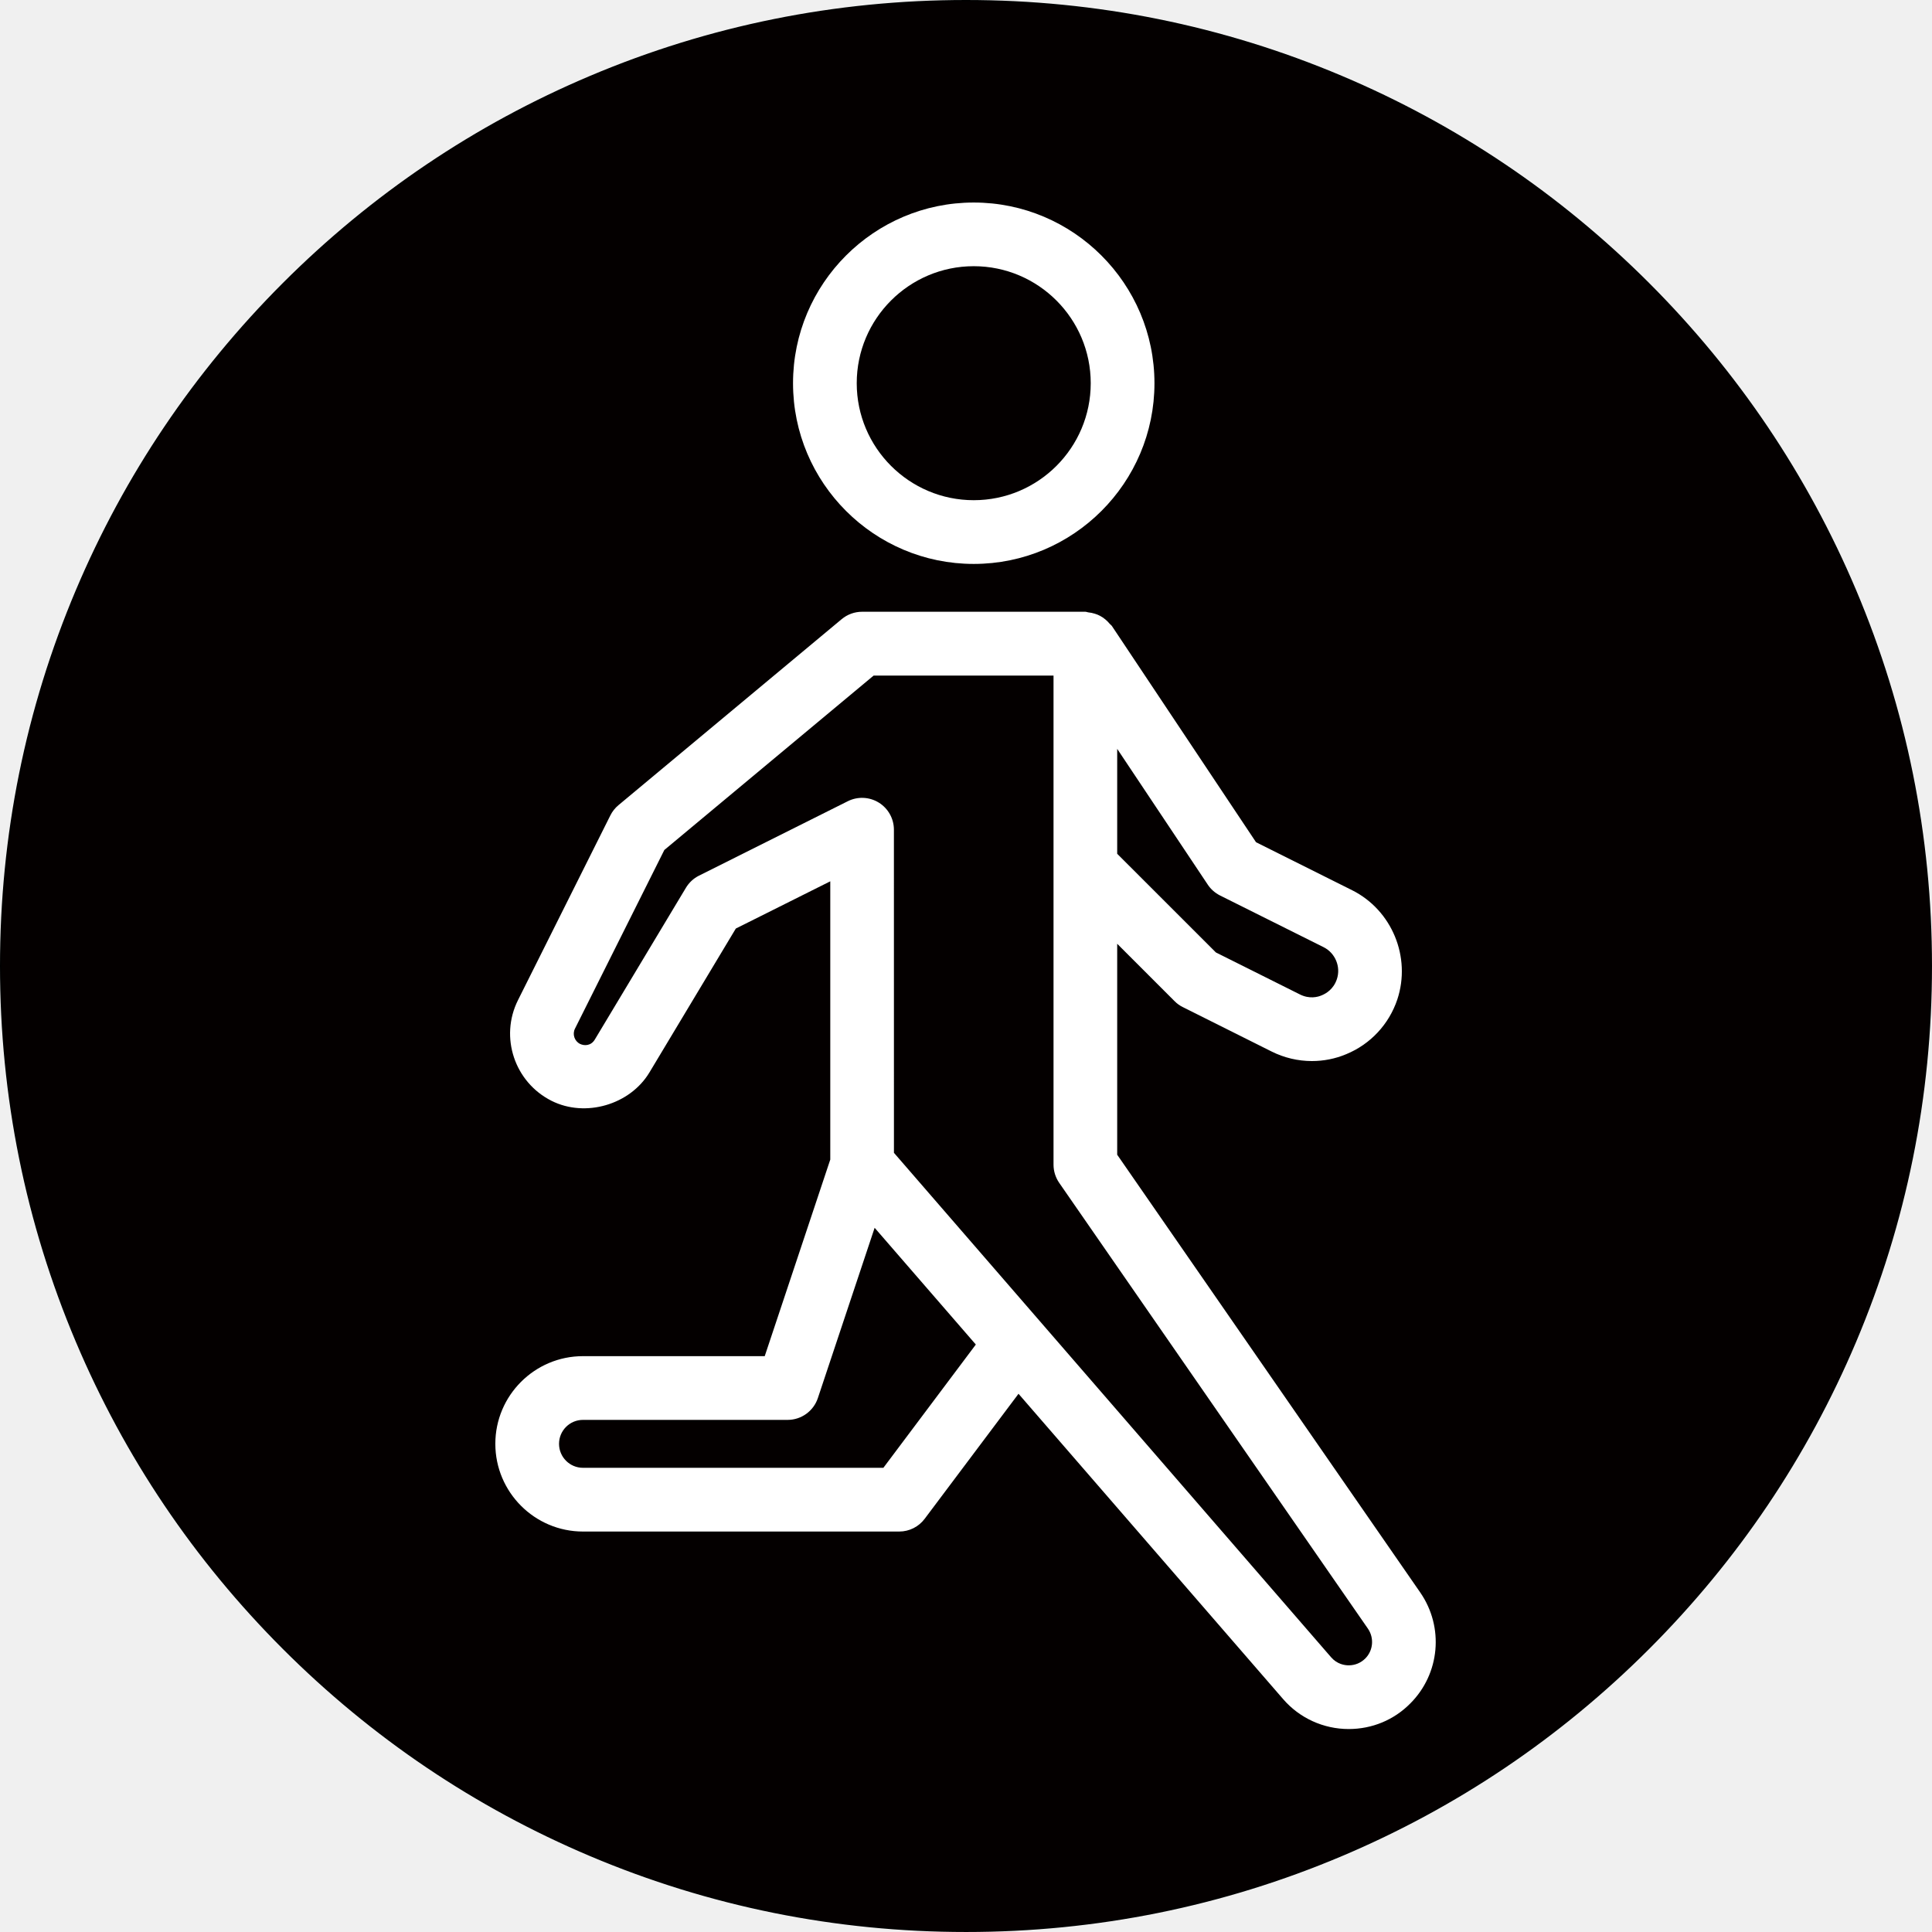
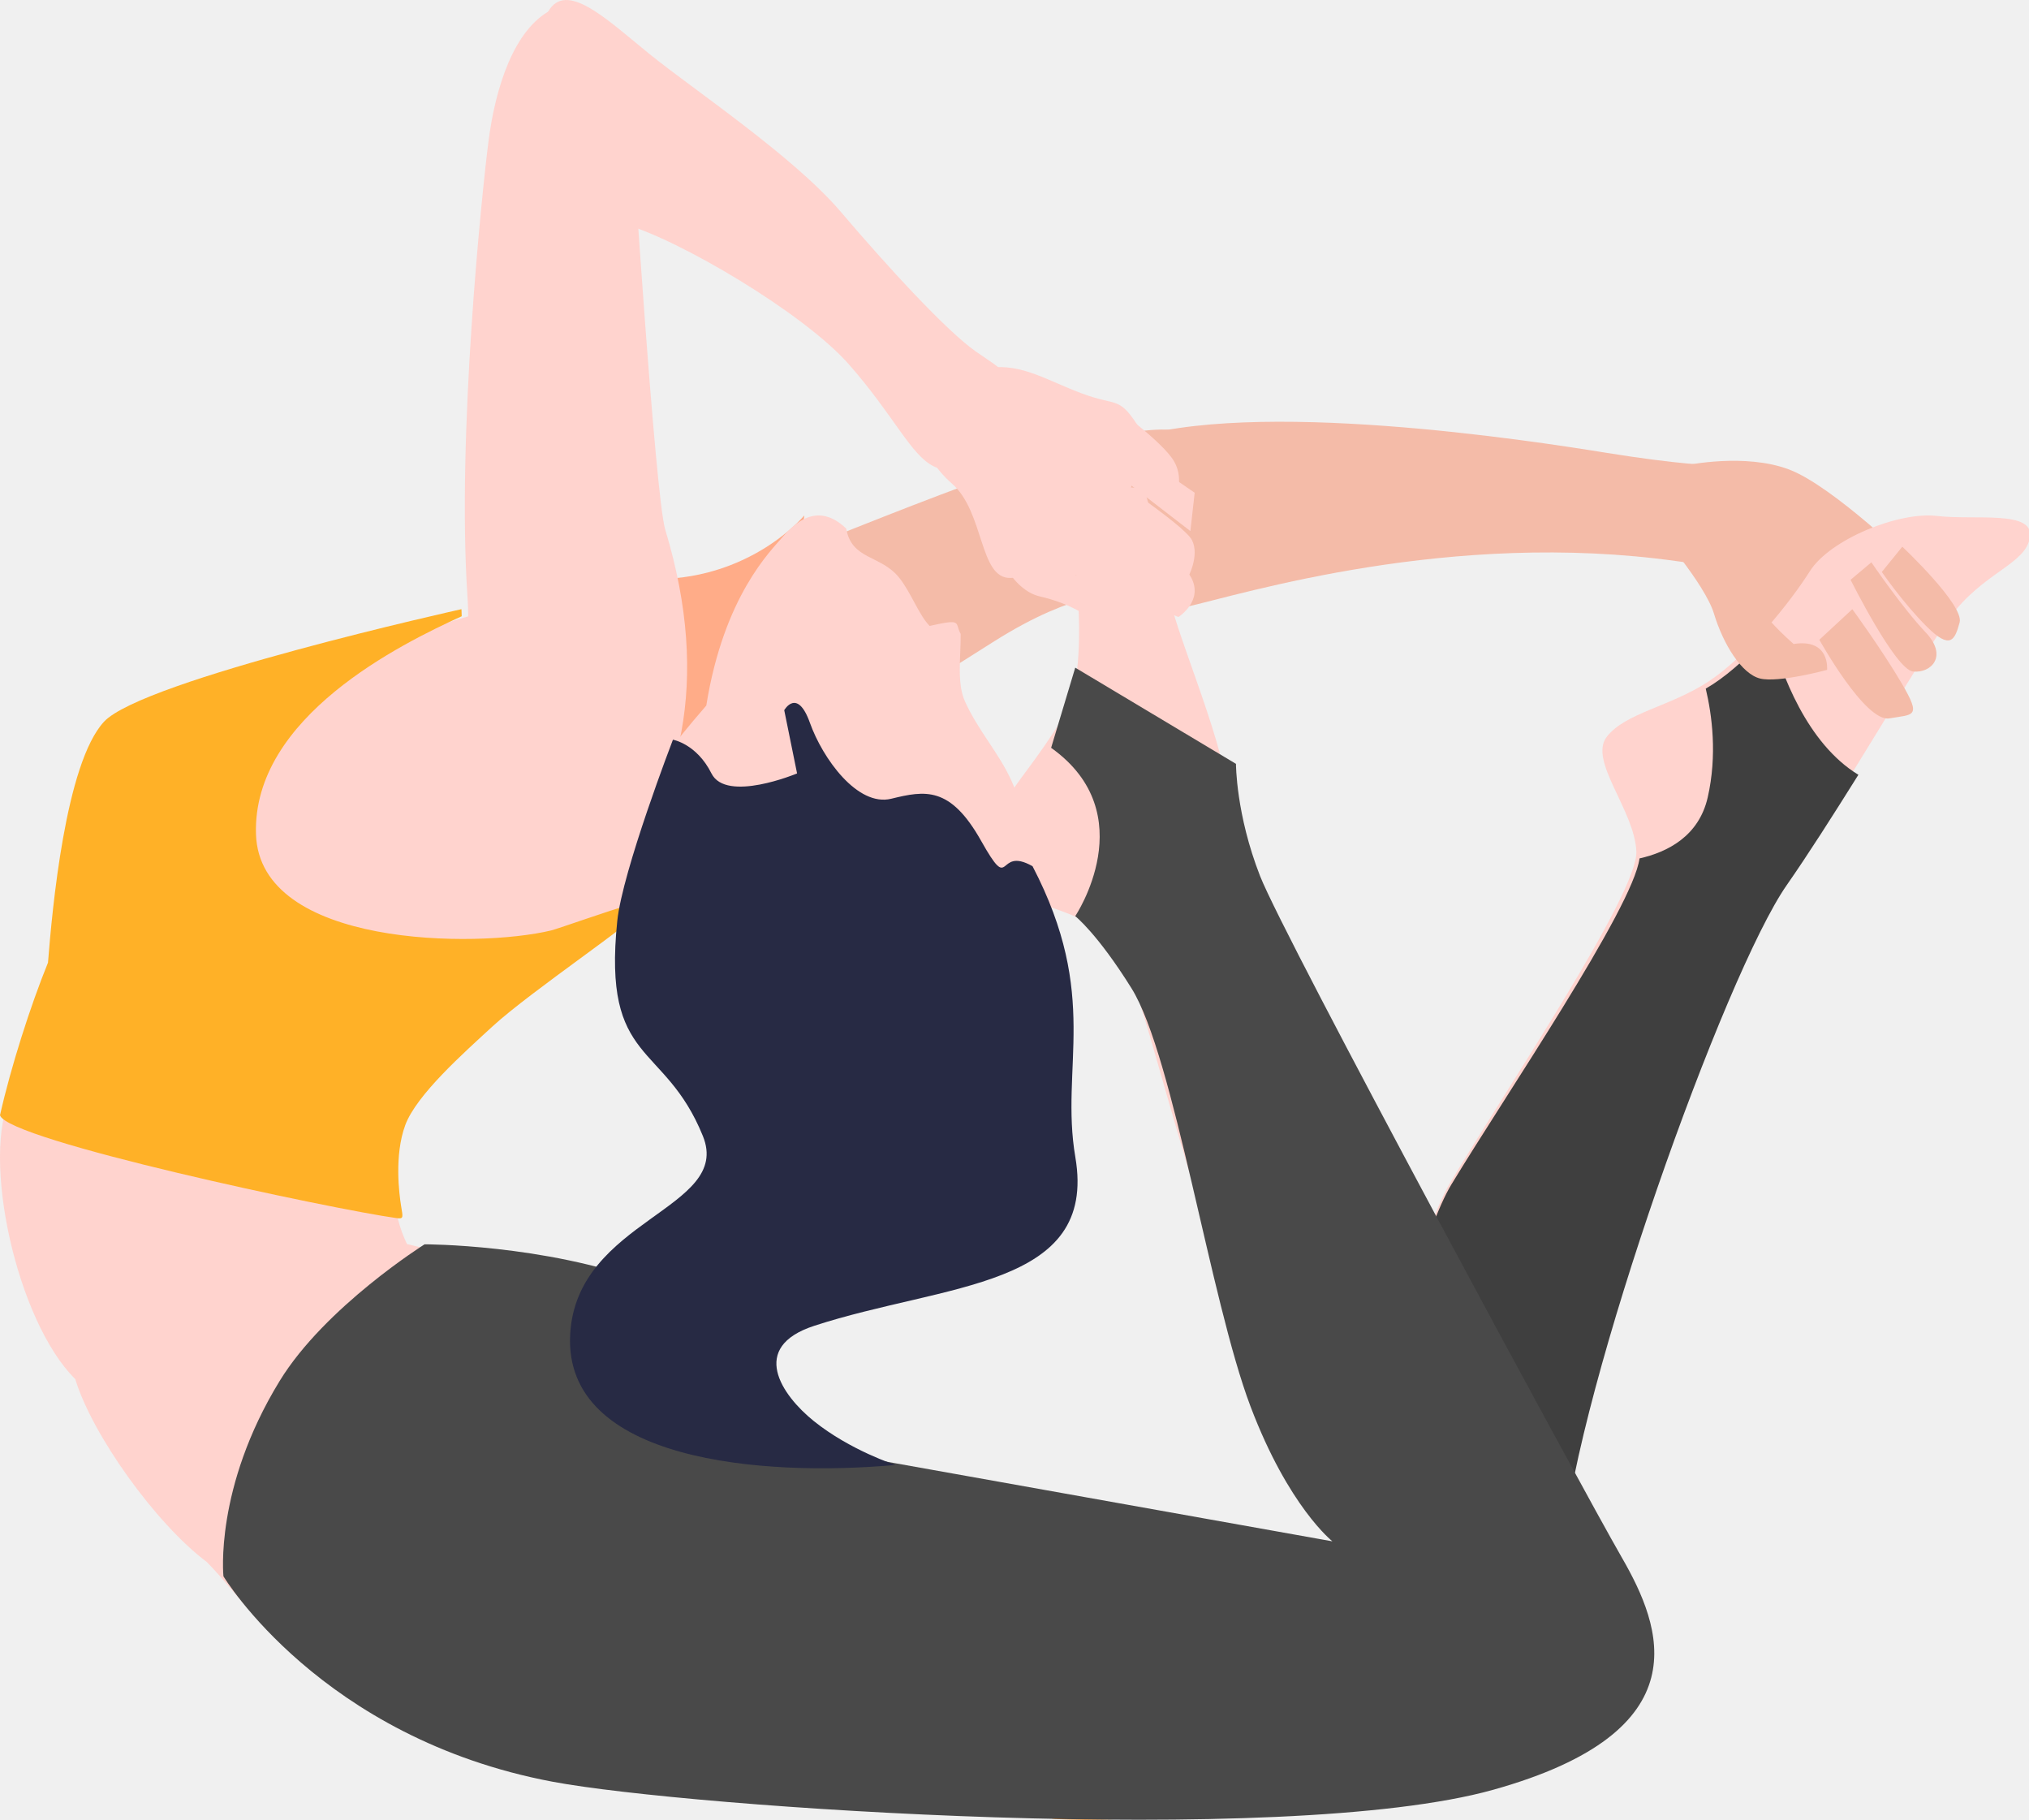
- <svg xmlns="http://www.w3.org/2000/svg" t="1763447835434" class="icon" viewBox="0 0 1024 1024" version="1.1" p-id="2270" id="mx_n_1763447835435" width="200" height="200">
-   <path d="M511.997 511.997m-511.636 0a511.636 511.636 0 1 0 1023.272 0 511.636 511.636 0 1 0-1023.272 0Z" fill="#040000" p-id="2271" />
-   <path d="M511.998 1023.994c-69.119 0-136.17-13.537-199.293-40.235-60.969-25.788-115.723-62.704-162.745-109.725C102.939 827.013 66.023 772.259 40.235 711.29 13.537 648.169 0 581.116 0 511.997s13.537-136.171 40.235-199.293c25.788-60.968 62.704-115.723 109.725-162.744C196.981 102.94 251.736 66.023 312.705 40.236 375.827 13.537 442.879 0 511.998 0 581.117 0 648.168 13.537 711.29 40.235c60.968 25.788 115.723 62.704 162.743 109.725 47.021 47.021 83.938 101.776 109.725 162.744 26.698 63.122 40.235 130.174 40.235 199.293s-13.537 136.171-40.235 199.293c-25.788 60.969-62.705 115.723-109.725 162.744-47.02 47.022-101.775 83.938-162.743 109.725-63.122 26.699-130.174 40.236-199.293 40.236zM511.998 0.722C230.079 0.722 0.722 230.079 0.722 511.997s229.357 511.275 511.275 511.275 511.275-229.357 511.275-511.275S793.915 0.722 511.998 0.722z" p-id="2272" />
-   <path d="M516.098 298.893c52.828 0 95.79-42.966 95.79-95.773-0.015-52.808-42.997-95.775-95.79-95.775-52.807 0-95.774 42.967-95.774 95.775 0 52.807 42.966 95.773 95.774 95.773z m0-157.801c34.217 0 62.013 27.827 62.013 62.013 0 34.201-27.78 62.009-62.013 62.009-34.201 0-62.013-27.828-62.013-62.009 0-34.186 27.812-62.013 62.013-62.013z m0 0M752.753 844.04L592.135 612.022V500.218l30.39 30.393a15.863 15.863 0 0 0 4.382 3.168l47.042 23.53c6.709 3.355 14.024 5.072 21.373 5.072 6.22 0 12.408-1.195 18.237-3.657 12.847-5.292 22.658-15.874 27.056-29.008 7.4-22.418-2.832-47.279-23.934-57.865l-50.956-25.45-76.407-114.621c-0.336-0.49-0.827-0.741-1.181-1.18-0.706-0.876-1.466-1.617-2.341-2.342-0.876-0.71-1.752-1.315-2.731-1.837-0.891-0.49-1.802-0.844-2.798-1.146a17.178 17.178 0 0 0-3.456-0.71c-0.54-0.049-1.01-0.32-1.551-0.32H456.917a16.865 16.865 0 0 0-10.802 3.912l-118.347 98.622a16.77 16.77 0 0 0-4.278 5.429l-48.934 97.865c-9.826 19.587-1.836 43.537 17.8 53.398 17.937 9 41.617 2.071 51.897-15.12l45.749-76.207 50.06-25.029v147.489l-34.741 104.186H308.991c-25.602 0-46.454 20.817-46.454 46.454s20.833 46.504 46.454 46.504h167.648c5.309 0 10.331-2.542 13.484-6.79l49.71-66.23 140.221 161.799c8.731 10.118 21.424 15.896 34.791 15.896 12.337 0 23.934-4.768 32.595-13.518 15.779-15.744 18.022-40.488 5.313-58.864zM646.628 474.616l54.965 27.437c6.138 3.102 9.189 10.402 6.964 16.961-1.757 5.258-5.699 7.566-7.906 8.475-2.156 0.996-6.643 2.091-11.597-0.384l-44.601-22.285-52.318-52.302v-55.609l48.021 71.99c1.6 2.43 3.891 4.402 6.472 5.717z m-178.419 303.352H308.991c-7.01 0-12.692-5.698-12.692-12.711 0-7.01 5.683-12.689 12.692-12.689h108.482c7.268 0 13.723-4.688 16.014-11.567l30.089-90.245 53.633 61.877-49 65.335z m255.397 101.082c-2.341 2.328-5.424 3.608-8.761 3.608-2.11 0-6.088-0.556-9.326-4.263L473.807 611.011l-0.016-171.255c0-5.864-3.05-11.292-8.008-14.359-4.973-3.067-11.192-3.356-16.416-0.741L370.483 464.115c-2.886 1.432-5.278 3.673-6.93 6.42L315.28 550.955c-2.022 3.387-5.527 3.456-7.838 2.34-2.967-1.465-4.18-5.138-2.697-8.089l47.364-94.694 110.929-92.437H558.39v259.24c0 3.421 1.061 6.776 3.002 9.607l163.652 236.319c3.385 4.955 2.78 11.598-1.437 15.81z m0 0" fill="#FFFFFF" p-id="2273" />
+ <svg xmlns="http://www.w3.org/2000/svg" t="1763448209017" class="icon" viewBox="0 0 1142 1024" version="1.1" p-id="8371" width="223.047" height="200">
+   <path d="M614.423 315.827s19.434 33.414 52.58 25.859c33.137-7.564 149.407-43.861 277.205-25.859 127.793 18.006 19.113-54.057 19.113-54.057s-18.072-0.308-59.744-7.049c-41.668-6.746-198.814-31.023-270.037-7.054C562.322 271.641 597.7 285.27 597.7 285.27l16.722 30.553z" fill="#F4BBA8" p-id="8372" />
+   <path d="M949.288 261.788s32.961-6.975 57.718 2.417C1031.758 273.597 1076.739 317.453 1076.739 317.453L1031.054 377.957l-40.885-21.785-28.852-53.244L949.288 261.788zM272.481 385.204s305.649-135.783 372.178-142.921c66.52-7.142 37.378 55.476 13.949 71.988-37.804 26.664-49.363 15.153-99.838 47.113-49.574 31.388-143.747 91.096-171.773 97.667-28.026 6.57-97.816-2.382-97.816-2.382L272.481 385.204z" fill="#F4BBA8" p-id="8373" />
+   <path d="M747.125 942.889s38.512-226.089 69.078-277.28c30.571-51.187 105.841-163.084 104.808-186.447-1.028-23.354-27.059-51.042-16.67-64.538 10.389-13.488 35.554-16.916 57.168-31.072 21.609-14.16 45.816-44.208 57.168-62.148 11.356-17.944 50.049-33.607 71.46-31.072 21.412 2.527 54.755-3.481 52.404 11.95-2.342 15.426-26.422 19.597-45.254 45.412-16.876 23.13-64.516 105.599-94.393 148.985-34.456 50.013-116.468 281.974-124.761 374.498-8.289 92.529-131.01 71.711-131.01 71.711" fill="#FFD3CE" p-id="8374" />
+   <path d="M446.1 444.368c8.557-35.919-17.821-36.477-17.821-36.477s-23.93-16.683-27.617 22.141c-3.639 38.292 36.279 52.782 45.438 14.336m384.325 447.998c-4.795-47.904-126.519-280.721-126.519-280.721s23.381 187.73 67.773 271.659c0 0-135.757 79.714-415.696-4.527 0 0 195.109 143.096 239.48 144.889 160.183 6.482 239.752-83.397 234.962-131.301" fill="#FC8D1F" p-id="8375" />
+   <path d="M452.67 290.06s-33.388 40.709-95.43 35.374C302.041 324.735 285.666 313.638 285.666 313.638l7.164 120.265s60.319-31.203 102.585-4.716c42.256 26.497 47.715-44.805 47.715-44.805L452.67 290.06z" fill="#FFAC88" p-id="8376" />
+   <path d="M440.483 302.172c-6.46 7.621-33.08 33.058-42.955 94.858-21.117 24.317-27.797 34.987-28.637 37.945-9.915 35.172-23.675 91.879 40.459 120.573 54.76 24.497 139.374 10.46 160.003-51.798 19.799-59.748-11.523-76.356-26.246-109.093-4.65-10.319-2.281-24.875-2.391-37.941-3.564-6.197 1.569-8.79-17.478-4.5-6.087-6.131-10.548-19.03-17.303-27.327-10.354-12.714-26.571-9.761-29.652-27.459-9.172-8.741-21.17-12.481-35.8 4.746" fill="#FFD3CE" p-id="8377" />
+   <path d="M253.671 497.936s56.549 39.571 92.349-4.746c35.796-44.331 54.773-108.267 28.417-195.096-5.757-18.964-18.946-226.014-18.946-226.014S332.089-5.551 310.497 5.467c-21.588 11.013-31.766 44.691-35.515 73.746-3.749 29.063-17.966 165.919-11.844 256.949 3.802 56.509-20.594 83.59-16.577 109.436 4.026 25.851 7.106 52.343 7.106 52.343" fill="#FFD3CE" p-id="8378" />
+   <path d="M306.102 30.518s15.206 87.348 45.311 95.623c30.105 8.28 100.901 49.899 126.378 78.892 25.481 28.988 34.658 50.84 47.689 57.37 13.04 6.535 37.813-12.921 40.542-33.467 2.725-20.546-0.026-19.443-16.696-31.076-16.665-11.633-49.917-47.917-76.303-78.888-26.387-30.971-83.252-68.977-107.305-88.455-24.049-19.474-47.038-41.927-57.23-23.899-10.192 18.019-2.386 23.899-2.386 23.899" fill="#FFD3CE" p-id="8379" />
+   <path d="M509.803 228.646s7.537 27.389 25.965 43.461c18.432 16.063 15.259 53.74 33.049 53.103 17.79-0.633 49.57-2.417 49.57-2.417s31.388-69.272 21.245-84.491c-10.152-15.215-11.308-9.686-30.689-16.898-19.381-7.199-33.621-16.854-51.93-14.477-18.313 2.373-47.209 21.719-47.209 21.719" fill="#FFD3CE" p-id="8380" />
+   <path d="M558.147 303.245s9.19 28.276 27.143 32.381c17.953 4.105 27.143 11.567 27.143 11.567s14.499-7.076 2.47-16.195c-12.033-9.115-24.677-20.814-24.677-20.814L558.147 303.245zM593.705 293.049s14.547 22.774 31.186 34.456c16.643 11.682 38.385 19.689 38.385 19.689s14.195-8.979 7.199-22.15c-7.001-13.171-52.778-36.917-52.778-36.917L588.911 285.665l4.795 7.383z" fill="#FFD3CE" p-id="8381" />
+   <path d="M606.49 268.424s1.261 19.205 9.537 23.671C624.307 296.551 668.501 325.219 668.501 325.219s6.891-12.499 2.382-21.293C666.37 295.127 618.418 263.691 618.418 263.691L606.49 268.424zM624.069 246.112l2.417 19.179 43.509 33.559 2.417-21.579-31.423-21.574z" fill="#FFD3CE" p-id="8382" />
+   <path d="M996.313 355.983c-10.196 11.352-21.64 22.207-32.443 29.186-1.261 0.817-2.536 1.587-3.815 2.329 3.551 14.925 6.535 37.391 1.116 61.198-4.988 21.917-22.699 30.825-38.385 34.35-3.692 27.907-75.912 133.977-105.819 183.366C786.064 717.459 747.125 942.893 747.125 942.893s124.075 20.761 132.461-71.504c8.377-92.261 91.294-323.544 126.123-373.417 11.69-16.727 26.053-39.286 40.266-61.989-29.01-17.667-43.461-57.014-49.662-79.999" fill="#3F3F3F" p-id="8383" />
+   <path d="M626.522 228.532s28.127 20.229 34.337 31.159c6.219 10.939 0 21.579 0 21.579L624.069 257.296l2.452-28.764zM603.339 303.429s11.69 73.543-4.786 99.983c-16.476 26.435-24.51 33.577-35.906 52.369-11.396 18.801-18.441 39.602 21.544 52.373 39.984 12.767 45.882 19.346 59.845 64.27 13.958 44.933 74.998 280.897 119.681 304.713C808.403 900.944 909.735 900.944 909.735 900.944s-7.12-51.429-23.943-69.039c-16.815-17.606-89.426-157.511-114.89-204.721-25.468-47.218-73.025-138.042-78.993-178.545-5.964-40.503-30.764-92.389-35.906-121.403-5.142-29.019-11.967-52.373-11.967-52.373L610.52 272.481l-7.181 30.949z" fill="#FFD3CE" p-id="8384" />
+   <path d="M931.709 296.775s27.833 31.502 32.997 48.594c5.173 17.087 15.523 33.884 25.934 36.446 10.407 2.562 37.708-4.861 37.708-4.861s1.89-17.821-18.854-14.573c-11.941-10.578-16.503-17.012-16.503-17.012s6.988-16.248 0-43.733C987.822 281.288 938.785 272.481 938.785 272.481L931.709 296.775z" fill="#F4BBA8" p-id="8385" />
+   <path d="M1024.001 360.004s25.829 46.585 39.417 44.234c13.589-2.347 18.283-0.396 6.957-19.663-11.321-19.263-27.819-41.777-27.819-41.777L1024.001 360.004zM1041.58 326.256s25.196 50.514 35.132 51.613c9.937 1.103 20.062-8.407 7.032-22.119-13.04-13.712-30.456-39.321-30.456-39.321L1041.58 326.256zM1070.687 307.639s34.974 32.909 32.271 42.652c-2.698 9.73-5.072 15.654-18.436 2.373-13.374-13.299-25.363-30.808-25.363-30.808L1070.687 307.639z" fill="#F4BBA8" p-id="8386" />
+   <path d="M377.958 325.219s-122.735 11.813-184.803 50.431c-31.384 5.252-37.273-2.382-98.269 19.087-52.65 18.529-59.911 124.053-59.911 124.053S23.307 582.37 6.215 616.597c-17.096 34.223 3.076 126.774 36.139 159.436 9.484 31.261 45.161 81.27 74.106 102.98 20.335 20.919 41.219 52.426 51.363 47.851 71.038-32.012 118.797-210.074 118.797-210.074s-33.181-11.304-57.515-16.696c-8.425-16.929-11.356-45.72-9.59-71.57 19.351-21.289 37.972-48.594 45.535-85.884 45.808-16.428 103.055-35.783 103.055-35.783L377.958 325.219z" fill="#FFD3CE" p-id="8387" />
+   <path d="M259.706 342.798s0.11 0.901 0.158 3.982c-34.025 15.487-117.857 56.628-115.787 122.616 1.991 63.615 124.234 64.27 166.16 54.175 3.459-0.835 37.554-12.855 40.244-13.132 6.408-0.677 5.028 5.722 5.028 5.722 6.557-0.879-56.79 41.632-78.255 61.374-16.318 15.017-42.929 38.604-49.187 55.661-6.258 17.052-3.358 38.824-2.347 45.223 1.002 6.39 1.674 7.607-2.351 7.058C187.797 680.608 4.013 641.683 0.001 627.563c6.043-26.91 17.109-61.576 27.011-85.862 2.329-29.507 9.774-112.051 31.515-135.572C80.273 382.607 259.706 342.798 259.706 342.798" fill="#FFB127" p-id="8388" />
+   <path d="M125.759 886.999s-5.23-49.701 31.621-109.871c25.565-41.751 81.59-76.927 81.59-76.927s66.92-0.145 125.196 21.429c39.949 14.793 82.672 48.928 82.702 91.575l303.064 54.127s-24.664-19.346-46.093-75.899c-22.721-59.981-43.083-196.986-66.991-235.313-19.192-30.773-31.66-40.595-31.66-40.595s38.631-57.524-13.571-94.718L605.189 375.707l90.468 54.123s-0.084 28.254 13.567 63.145c13.65 34.895 180.962 344.222 203.547 383.376 22.59 39.158 45.808 97.794-72.374 130.8-118.178 33.01-453.017 9.792-529.223-4.514C180.515 978.118 125.759 886.999 125.759 886.999" fill="#494949" p-id="8389" />
+   <path d="M581.149 487.433c-20.735-11.725-11.501 16.744-28.914-14.239-17.417-30.979-31.581-28.386-50.598-23.732-19.021 4.659-38.631-22.66-45.781-42.705-7.15-20.041-14.459-7.12-14.459-7.12l7.23 35.589s-39.861 16.687-48.19 0c-8.328-16.683-21.684-18.981-21.684-18.981s-28.417 73.79-31.331 102.031c-8.394 81.445 26.475 67.413 48.198 121.012 16.678 41.158-71.135 46.621-74.695 111.519-3.938 71.785 108.676 80.272 183.12 73.552 0 0-25.569-8.232-46.058-24.747-18.098-14.591-36.578-41.545 0.277-53.551 73.913-24.084 159.595-21.095 146.981-94.911-8.702-50.932 14.064-90.512-24.097-163.721" fill="#272A44" p-id="8390" />
</svg>
